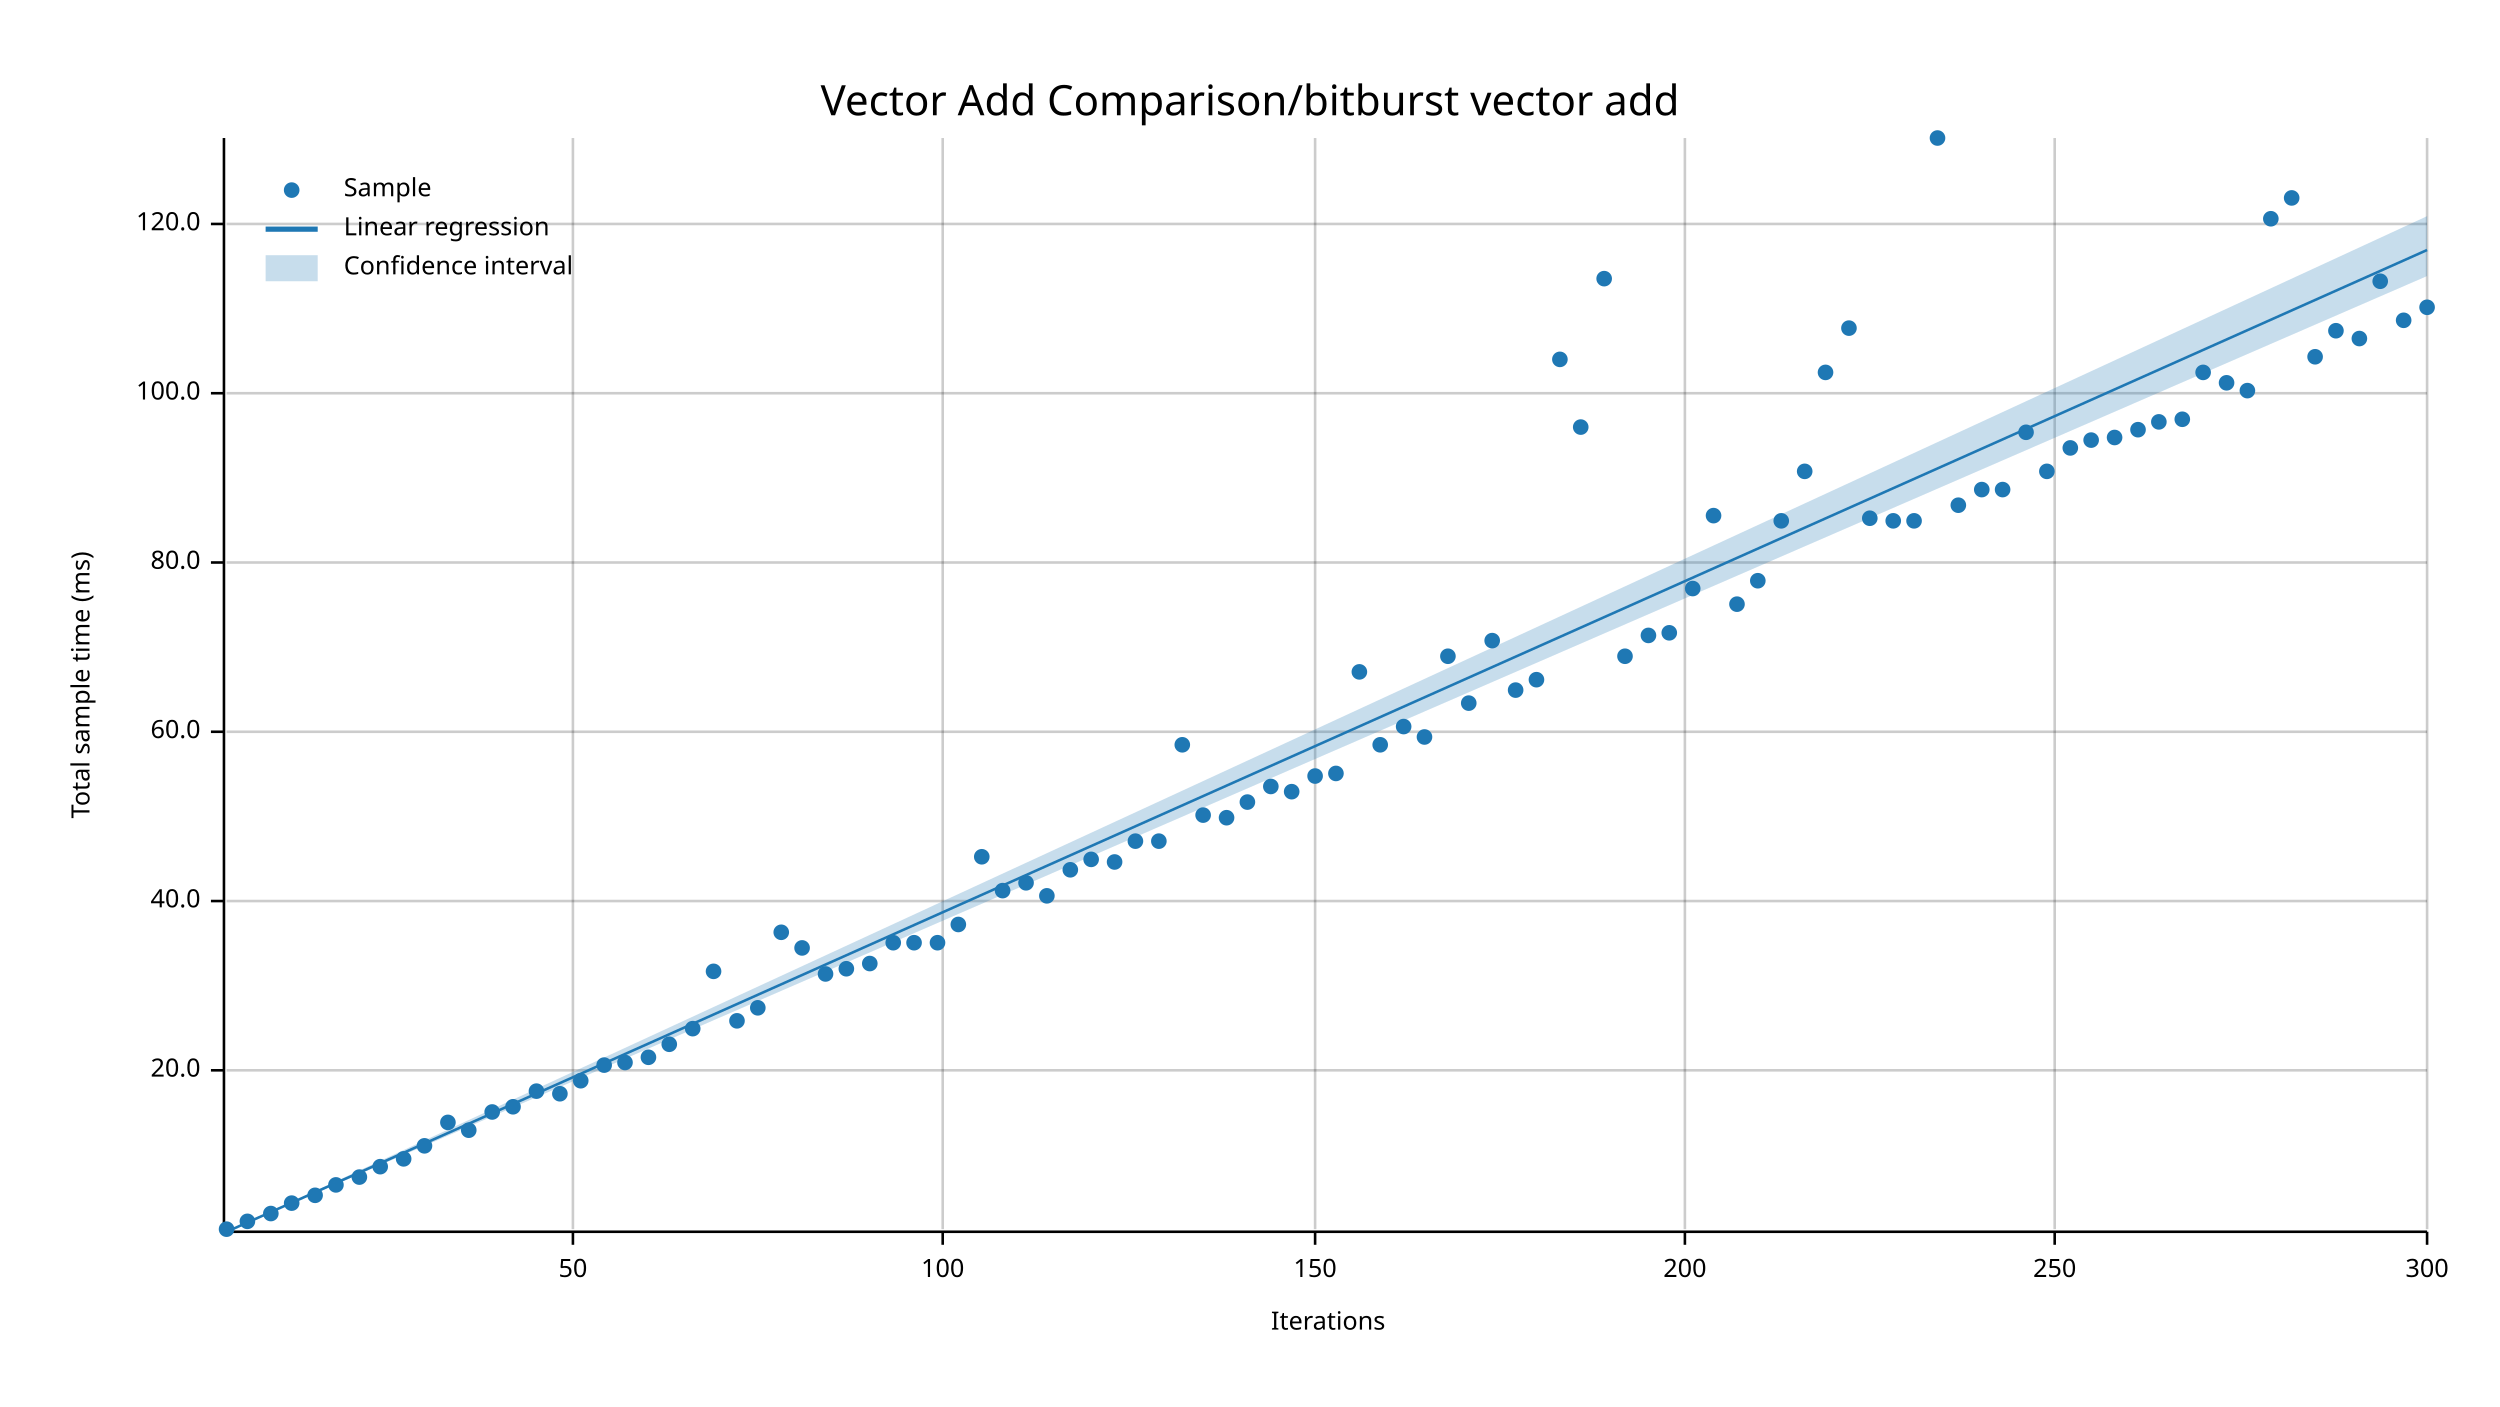
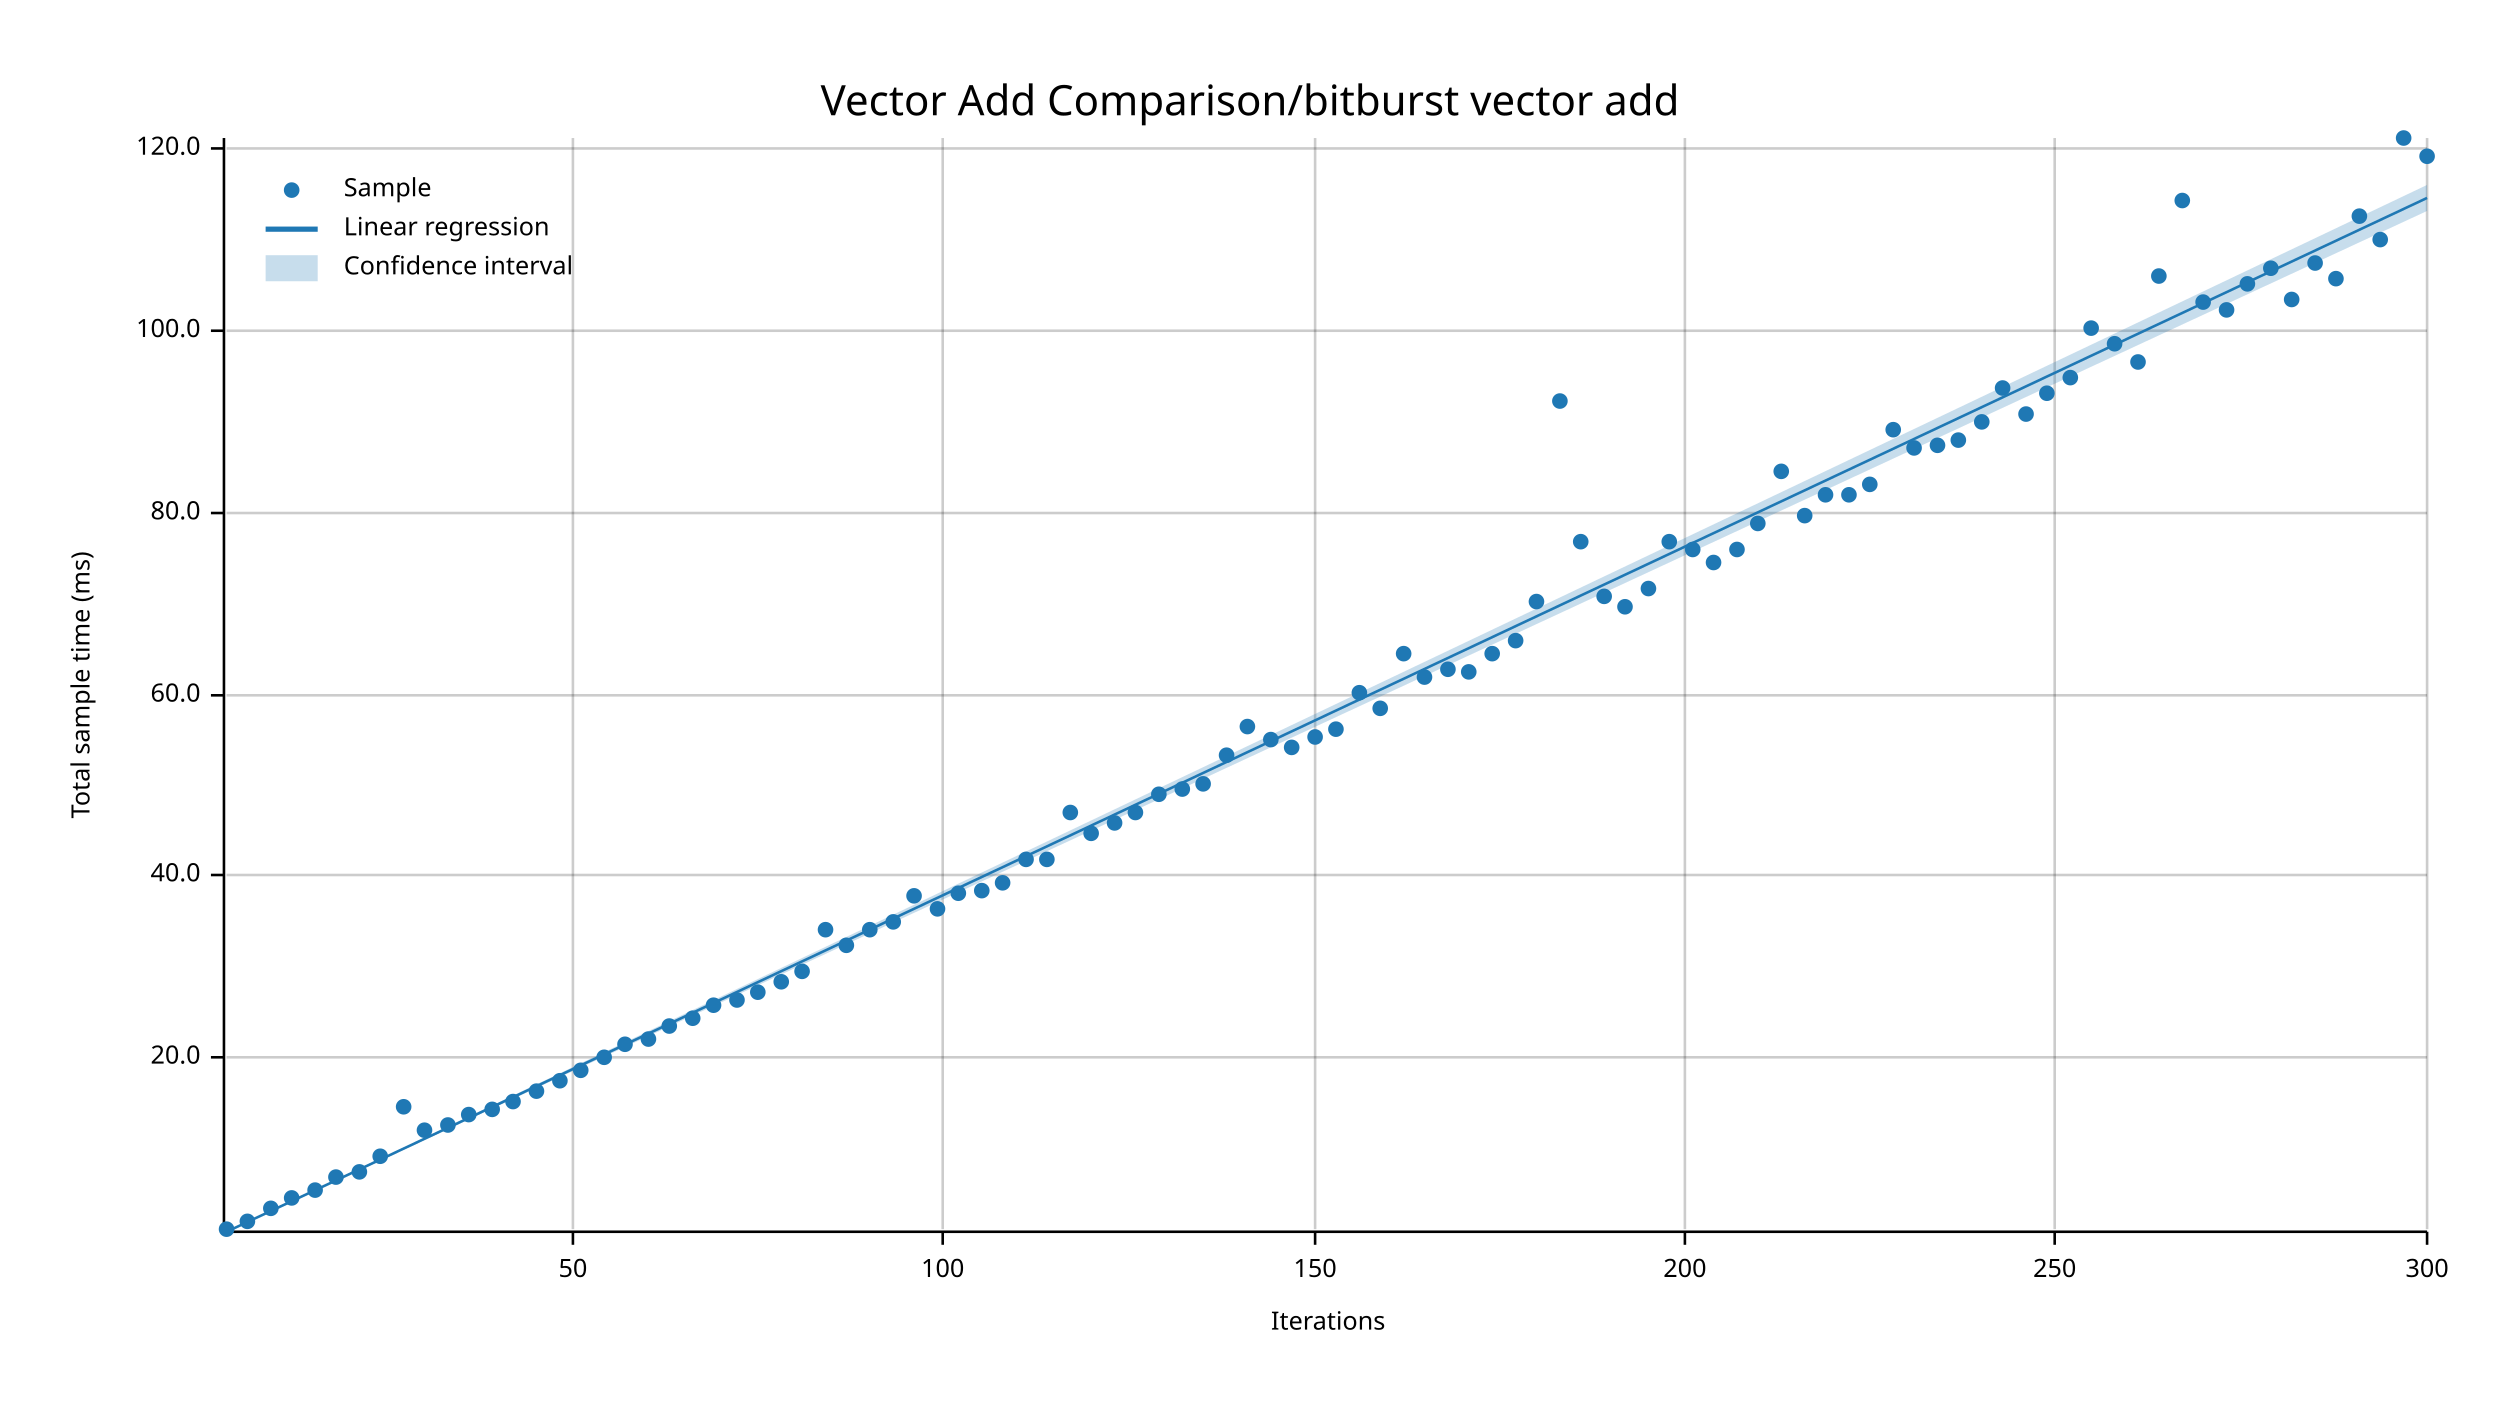
<svg xmlns="http://www.w3.org/2000/svg" width="960" height="540" viewBox="0 0 960 540">
  <text x="480" y="32" dy="0.76em" text-anchor="middle" font-family="sans-serif" font-size="16.129" opacity="1" fill="#000000">
Vector Add Comparison/bitburst vector add
</text>
  <text x="27" y="263" dy="0.76em" text-anchor="middle" font-family="sans-serif" font-size="9.677" opacity="1" fill="#000000" transform="rotate(270, 27, 263)">
Total sample time (ms)
</text>
  <text x="510" y="513" dy="-0.5ex" text-anchor="middle" font-family="sans-serif" font-size="9.677" opacity="1" fill="#000000">
Iterations
</text>
  <line opacity="0.2" stroke="#000000" stroke-width="1" x1="220" y1="472" x2="220" y2="53" />
  <line opacity="0.2" stroke="#000000" stroke-width="1" x1="362" y1="472" x2="362" y2="53" />
  <line opacity="0.2" stroke="#000000" stroke-width="1" x1="505" y1="472" x2="505" y2="53" />
  <line opacity="0.2" stroke="#000000" stroke-width="1" x1="647" y1="472" x2="647" y2="53" />
  <line opacity="0.2" stroke="#000000" stroke-width="1" x1="789" y1="472" x2="789" y2="53" />
  <line opacity="0.2" stroke="#000000" stroke-width="1" x1="932" y1="472" x2="932" y2="53" />
-   <line opacity="0.2" stroke="#000000" stroke-width="1" x1="87" y1="411" x2="932" y2="411" />
-   <line opacity="0.2" stroke="#000000" stroke-width="1" x1="87" y1="346" x2="932" y2="346" />
-   <line opacity="0.2" stroke="#000000" stroke-width="1" x1="87" y1="281" x2="932" y2="281" />
-   <line opacity="0.2" stroke="#000000" stroke-width="1" x1="87" y1="216" x2="932" y2="216" />
-   <line opacity="0.2" stroke="#000000" stroke-width="1" x1="87" y1="151" x2="932" y2="151" />
-   <line opacity="0.2" stroke="#000000" stroke-width="1" x1="87" y1="86" x2="932" y2="86" />
+   <line opacity="0.2" stroke="#000000" stroke-width="1" x1="87" y1="406" x2="932" y2="406" />
+   <line opacity="0.2" stroke="#000000" stroke-width="1" x1="87" y1="336" x2="932" y2="336" />
+   <line opacity="0.2" stroke="#000000" stroke-width="1" x1="87" y1="267" x2="932" y2="267" />
+   <line opacity="0.2" stroke="#000000" stroke-width="1" x1="87" y1="197" x2="932" y2="197" />
+   <line opacity="0.2" stroke="#000000" stroke-width="1" x1="87" y1="127" x2="932" y2="127" />
+   <line opacity="0.2" stroke="#000000" stroke-width="1" x1="87" y1="57" x2="932" y2="57" />
  <polyline fill="none" opacity="1" stroke="#000000" stroke-width="1" points="86,53 86,472 " />
-   <text x="77" y="411" dy="0.5ex" text-anchor="end" font-family="sans-serif" font-size="9.677" opacity="1" fill="#000000">
+   <text x="77" y="406" dy="0.5ex" text-anchor="end" font-family="sans-serif" font-size="9.677" opacity="1" fill="#000000">
20.0
</text>
-   <polyline fill="none" opacity="1" stroke="#000000" stroke-width="1" points="81,411 86,411 " />
-   <text x="77" y="346" dy="0.5ex" text-anchor="end" font-family="sans-serif" font-size="9.677" opacity="1" fill="#000000">
+   <polyline fill="none" opacity="1" stroke="#000000" stroke-width="1" points="81,406 86,406 " />
+   <text x="77" y="336" dy="0.5ex" text-anchor="end" font-family="sans-serif" font-size="9.677" opacity="1" fill="#000000">
40.0
</text>
-   <polyline fill="none" opacity="1" stroke="#000000" stroke-width="1" points="81,346 86,346 " />
-   <text x="77" y="281" dy="0.5ex" text-anchor="end" font-family="sans-serif" font-size="9.677" opacity="1" fill="#000000">
+   <polyline fill="none" opacity="1" stroke="#000000" stroke-width="1" points="81,336 86,336 " />
+   <text x="77" y="267" dy="0.5ex" text-anchor="end" font-family="sans-serif" font-size="9.677" opacity="1" fill="#000000">
60.0
</text>
-   <polyline fill="none" opacity="1" stroke="#000000" stroke-width="1" points="81,281 86,281 " />
-   <text x="77" y="216" dy="0.5ex" text-anchor="end" font-family="sans-serif" font-size="9.677" opacity="1" fill="#000000">
+   <polyline fill="none" opacity="1" stroke="#000000" stroke-width="1" points="81,267 86,267 " />
+   <text x="77" y="197" dy="0.5ex" text-anchor="end" font-family="sans-serif" font-size="9.677" opacity="1" fill="#000000">
80.0
</text>
-   <polyline fill="none" opacity="1" stroke="#000000" stroke-width="1" points="81,216 86,216 " />
-   <text x="77" y="151" dy="0.5ex" text-anchor="end" font-family="sans-serif" font-size="9.677" opacity="1" fill="#000000">
+   <polyline fill="none" opacity="1" stroke="#000000" stroke-width="1" points="81,197 86,197 " />
+   <text x="77" y="127" dy="0.5ex" text-anchor="end" font-family="sans-serif" font-size="9.677" opacity="1" fill="#000000">
100.0
</text>
-   <polyline fill="none" opacity="1" stroke="#000000" stroke-width="1" points="81,151 86,151 " />
-   <text x="77" y="86" dy="0.5ex" text-anchor="end" font-family="sans-serif" font-size="9.677" opacity="1" fill="#000000">
+   <polyline fill="none" opacity="1" stroke="#000000" stroke-width="1" points="81,127 86,127 " />
+   <text x="77" y="57" dy="0.5ex" text-anchor="end" font-family="sans-serif" font-size="9.677" opacity="1" fill="#000000">
120.0
</text>
-   <polyline fill="none" opacity="1" stroke="#000000" stroke-width="1" points="81,86 86,86 " />
+   <polyline fill="none" opacity="1" stroke="#000000" stroke-width="1" points="81,57 86,57 " />
  <polyline fill="none" opacity="1" stroke="#000000" stroke-width="1" points="87,473 932,473 " />
  <text x="220" y="483" dy="0.76em" text-anchor="middle" font-family="sans-serif" font-size="9.677" opacity="1" fill="#000000">
50
</text>
  <polyline fill="none" opacity="1" stroke="#000000" stroke-width="1" points="220,473 220,478 " />
  <text x="362" y="483" dy="0.76em" text-anchor="middle" font-family="sans-serif" font-size="9.677" opacity="1" fill="#000000">
100
</text>
  <polyline fill="none" opacity="1" stroke="#000000" stroke-width="1" points="362,473 362,478 " />
  <text x="505" y="483" dy="0.76em" text-anchor="middle" font-family="sans-serif" font-size="9.677" opacity="1" fill="#000000">
150
</text>
  <polyline fill="none" opacity="1" stroke="#000000" stroke-width="1" points="505,473 505,478 " />
  <text x="647" y="483" dy="0.76em" text-anchor="middle" font-family="sans-serif" font-size="9.677" opacity="1" fill="#000000">
200
</text>
  <polyline fill="none" opacity="1" stroke="#000000" stroke-width="1" points="647,473 647,478 " />
  <text x="789" y="483" dy="0.76em" text-anchor="middle" font-family="sans-serif" font-size="9.677" opacity="1" fill="#000000">
250
</text>
  <polyline fill="none" opacity="1" stroke="#000000" stroke-width="1" points="789,473 789,478 " />
  <text x="932" y="483" dy="0.76em" text-anchor="middle" font-family="sans-serif" font-size="9.677" opacity="1" fill="#000000">
300
</text>
  <polyline fill="none" opacity="1" stroke="#000000" stroke-width="1" points="932,473 932,478 " />
  <circle cx="87" cy="472" r="3" opacity="1" fill="#1F78B4" stroke="none" stroke-width="1" />
  <circle cx="95" cy="469" r="3" opacity="1" fill="#1F78B4" stroke="none" stroke-width="1" />
-   <circle cx="104" cy="466" r="3" opacity="1" fill="#1F78B4" stroke="none" stroke-width="1" />
-   <circle cx="112" cy="462" r="3" opacity="1" fill="#1F78B4" stroke="none" stroke-width="1" />
-   <circle cx="121" cy="459" r="3" opacity="1" fill="#1F78B4" stroke="none" stroke-width="1" />
-   <circle cx="129" cy="455" r="3" opacity="1" fill="#1F78B4" stroke="none" stroke-width="1" />
-   <circle cx="138" cy="452" r="3" opacity="1" fill="#1F78B4" stroke="none" stroke-width="1" />
-   <circle cx="146" cy="448" r="3" opacity="1" fill="#1F78B4" stroke="none" stroke-width="1" />
-   <circle cx="155" cy="445" r="3" opacity="1" fill="#1F78B4" stroke="none" stroke-width="1" />
-   <circle cx="163" cy="440" r="3" opacity="1" fill="#1F78B4" stroke="none" stroke-width="1" />
-   <circle cx="172" cy="431" r="3" opacity="1" fill="#1F78B4" stroke="none" stroke-width="1" />
-   <circle cx="180" cy="434" r="3" opacity="1" fill="#1F78B4" stroke="none" stroke-width="1" />
-   <circle cx="189" cy="427" r="3" opacity="1" fill="#1F78B4" stroke="none" stroke-width="1" />
-   <circle cx="197" cy="425" r="3" opacity="1" fill="#1F78B4" stroke="none" stroke-width="1" />
+   <circle cx="104" cy="464" r="3" opacity="1" fill="#1F78B4" stroke="none" stroke-width="1" />
+   <circle cx="112" cy="460" r="3" opacity="1" fill="#1F78B4" stroke="none" stroke-width="1" />
+   <circle cx="121" cy="457" r="3" opacity="1" fill="#1F78B4" stroke="none" stroke-width="1" />
+   <circle cx="129" cy="452" r="3" opacity="1" fill="#1F78B4" stroke="none" stroke-width="1" />
+   <circle cx="138" cy="450" r="3" opacity="1" fill="#1F78B4" stroke="none" stroke-width="1" />
+   <circle cx="146" cy="444" r="3" opacity="1" fill="#1F78B4" stroke="none" stroke-width="1" />
+   <circle cx="155" cy="425" r="3" opacity="1" fill="#1F78B4" stroke="none" stroke-width="1" />
+   <circle cx="163" cy="434" r="3" opacity="1" fill="#1F78B4" stroke="none" stroke-width="1" />
+   <circle cx="172" cy="432" r="3" opacity="1" fill="#1F78B4" stroke="none" stroke-width="1" />
+   <circle cx="180" cy="428" r="3" opacity="1" fill="#1F78B4" stroke="none" stroke-width="1" />
+   <circle cx="189" cy="426" r="3" opacity="1" fill="#1F78B4" stroke="none" stroke-width="1" />
+   <circle cx="197" cy="423" r="3" opacity="1" fill="#1F78B4" stroke="none" stroke-width="1" />
  <circle cx="206" cy="419" r="3" opacity="1" fill="#1F78B4" stroke="none" stroke-width="1" />
-   <circle cx="215" cy="420" r="3" opacity="1" fill="#1F78B4" stroke="none" stroke-width="1" />
-   <circle cx="223" cy="415" r="3" opacity="1" fill="#1F78B4" stroke="none" stroke-width="1" />
-   <circle cx="232" cy="409" r="3" opacity="1" fill="#1F78B4" stroke="none" stroke-width="1" />
-   <circle cx="240" cy="408" r="3" opacity="1" fill="#1F78B4" stroke="none" stroke-width="1" />
-   <circle cx="249" cy="406" r="3" opacity="1" fill="#1F78B4" stroke="none" stroke-width="1" />
-   <circle cx="257" cy="401" r="3" opacity="1" fill="#1F78B4" stroke="none" stroke-width="1" />
-   <circle cx="266" cy="395" r="3" opacity="1" fill="#1F78B4" stroke="none" stroke-width="1" />
-   <circle cx="274" cy="373" r="3" opacity="1" fill="#1F78B4" stroke="none" stroke-width="1" />
-   <circle cx="283" cy="392" r="3" opacity="1" fill="#1F78B4" stroke="none" stroke-width="1" />
-   <circle cx="291" cy="387" r="3" opacity="1" fill="#1F78B4" stroke="none" stroke-width="1" />
-   <circle cx="300" cy="358" r="3" opacity="1" fill="#1F78B4" stroke="none" stroke-width="1" />
-   <circle cx="308" cy="364" r="3" opacity="1" fill="#1F78B4" stroke="none" stroke-width="1" />
-   <circle cx="317" cy="374" r="3" opacity="1" fill="#1F78B4" stroke="none" stroke-width="1" />
-   <circle cx="325" cy="372" r="3" opacity="1" fill="#1F78B4" stroke="none" stroke-width="1" />
-   <circle cx="334" cy="370" r="3" opacity="1" fill="#1F78B4" stroke="none" stroke-width="1" />
-   <circle cx="343" cy="362" r="3" opacity="1" fill="#1F78B4" stroke="none" stroke-width="1" />
-   <circle cx="351" cy="362" r="3" opacity="1" fill="#1F78B4" stroke="none" stroke-width="1" />
-   <circle cx="360" cy="362" r="3" opacity="1" fill="#1F78B4" stroke="none" stroke-width="1" />
-   <circle cx="368" cy="355" r="3" opacity="1" fill="#1F78B4" stroke="none" stroke-width="1" />
-   <circle cx="377" cy="329" r="3" opacity="1" fill="#1F78B4" stroke="none" stroke-width="1" />
-   <circle cx="385" cy="342" r="3" opacity="1" fill="#1F78B4" stroke="none" stroke-width="1" />
-   <circle cx="394" cy="339" r="3" opacity="1" fill="#1F78B4" stroke="none" stroke-width="1" />
-   <circle cx="402" cy="344" r="3" opacity="1" fill="#1F78B4" stroke="none" stroke-width="1" />
-   <circle cx="411" cy="334" r="3" opacity="1" fill="#1F78B4" stroke="none" stroke-width="1" />
-   <circle cx="419" cy="330" r="3" opacity="1" fill="#1F78B4" stroke="none" stroke-width="1" />
-   <circle cx="428" cy="331" r="3" opacity="1" fill="#1F78B4" stroke="none" stroke-width="1" />
-   <circle cx="436" cy="323" r="3" opacity="1" fill="#1F78B4" stroke="none" stroke-width="1" />
-   <circle cx="445" cy="323" r="3" opacity="1" fill="#1F78B4" stroke="none" stroke-width="1" />
-   <circle cx="454" cy="286" r="3" opacity="1" fill="#1F78B4" stroke="none" stroke-width="1" />
-   <circle cx="462" cy="313" r="3" opacity="1" fill="#1F78B4" stroke="none" stroke-width="1" />
-   <circle cx="471" cy="314" r="3" opacity="1" fill="#1F78B4" stroke="none" stroke-width="1" />
-   <circle cx="479" cy="308" r="3" opacity="1" fill="#1F78B4" stroke="none" stroke-width="1" />
-   <circle cx="488" cy="302" r="3" opacity="1" fill="#1F78B4" stroke="none" stroke-width="1" />
-   <circle cx="496" cy="304" r="3" opacity="1" fill="#1F78B4" stroke="none" stroke-width="1" />
-   <circle cx="505" cy="298" r="3" opacity="1" fill="#1F78B4" stroke="none" stroke-width="1" />
-   <circle cx="513" cy="297" r="3" opacity="1" fill="#1F78B4" stroke="none" stroke-width="1" />
-   <circle cx="522" cy="258" r="3" opacity="1" fill="#1F78B4" stroke="none" stroke-width="1" />
-   <circle cx="530" cy="286" r="3" opacity="1" fill="#1F78B4" stroke="none" stroke-width="1" />
-   <circle cx="539" cy="279" r="3" opacity="1" fill="#1F78B4" stroke="none" stroke-width="1" />
-   <circle cx="547" cy="283" r="3" opacity="1" fill="#1F78B4" stroke="none" stroke-width="1" />
-   <circle cx="556" cy="252" r="3" opacity="1" fill="#1F78B4" stroke="none" stroke-width="1" />
-   <circle cx="564" cy="270" r="3" opacity="1" fill="#1F78B4" stroke="none" stroke-width="1" />
-   <circle cx="573" cy="246" r="3" opacity="1" fill="#1F78B4" stroke="none" stroke-width="1" />
-   <circle cx="582" cy="265" r="3" opacity="1" fill="#1F78B4" stroke="none" stroke-width="1" />
-   <circle cx="590" cy="261" r="3" opacity="1" fill="#1F78B4" stroke="none" stroke-width="1" />
-   <circle cx="599" cy="138" r="3" opacity="1" fill="#1F78B4" stroke="none" stroke-width="1" />
-   <circle cx="607" cy="164" r="3" opacity="1" fill="#1F78B4" stroke="none" stroke-width="1" />
-   <circle cx="616" cy="107" r="3" opacity="1" fill="#1F78B4" stroke="none" stroke-width="1" />
-   <circle cx="624" cy="252" r="3" opacity="1" fill="#1F78B4" stroke="none" stroke-width="1" />
-   <circle cx="633" cy="244" r="3" opacity="1" fill="#1F78B4" stroke="none" stroke-width="1" />
-   <circle cx="641" cy="243" r="3" opacity="1" fill="#1F78B4" stroke="none" stroke-width="1" />
-   <circle cx="650" cy="226" r="3" opacity="1" fill="#1F78B4" stroke="none" stroke-width="1" />
-   <circle cx="658" cy="198" r="3" opacity="1" fill="#1F78B4" stroke="none" stroke-width="1" />
-   <circle cx="667" cy="232" r="3" opacity="1" fill="#1F78B4" stroke="none" stroke-width="1" />
-   <circle cx="675" cy="223" r="3" opacity="1" fill="#1F78B4" stroke="none" stroke-width="1" />
-   <circle cx="684" cy="200" r="3" opacity="1" fill="#1F78B4" stroke="none" stroke-width="1" />
-   <circle cx="693" cy="181" r="3" opacity="1" fill="#1F78B4" stroke="none" stroke-width="1" />
-   <circle cx="701" cy="143" r="3" opacity="1" fill="#1F78B4" stroke="none" stroke-width="1" />
-   <circle cx="710" cy="126" r="3" opacity="1" fill="#1F78B4" stroke="none" stroke-width="1" />
-   <circle cx="718" cy="199" r="3" opacity="1" fill="#1F78B4" stroke="none" stroke-width="1" />
-   <circle cx="727" cy="200" r="3" opacity="1" fill="#1F78B4" stroke="none" stroke-width="1" />
-   <circle cx="735" cy="200" r="3" opacity="1" fill="#1F78B4" stroke="none" stroke-width="1" />
-   <circle cx="744" cy="53" r="3" opacity="1" fill="#1F78B4" stroke="none" stroke-width="1" />
-   <circle cx="752" cy="194" r="3" opacity="1" fill="#1F78B4" stroke="none" stroke-width="1" />
-   <circle cx="761" cy="188" r="3" opacity="1" fill="#1F78B4" stroke="none" stroke-width="1" />
-   <circle cx="769" cy="188" r="3" opacity="1" fill="#1F78B4" stroke="none" stroke-width="1" />
-   <circle cx="778" cy="166" r="3" opacity="1" fill="#1F78B4" stroke="none" stroke-width="1" />
-   <circle cx="786" cy="181" r="3" opacity="1" fill="#1F78B4" stroke="none" stroke-width="1" />
-   <circle cx="795" cy="172" r="3" opacity="1" fill="#1F78B4" stroke="none" stroke-width="1" />
-   <circle cx="803" cy="169" r="3" opacity="1" fill="#1F78B4" stroke="none" stroke-width="1" />
-   <circle cx="812" cy="168" r="3" opacity="1" fill="#1F78B4" stroke="none" stroke-width="1" />
-   <circle cx="821" cy="165" r="3" opacity="1" fill="#1F78B4" stroke="none" stroke-width="1" />
-   <circle cx="829" cy="162" r="3" opacity="1" fill="#1F78B4" stroke="none" stroke-width="1" />
-   <circle cx="838" cy="161" r="3" opacity="1" fill="#1F78B4" stroke="none" stroke-width="1" />
-   <circle cx="846" cy="143" r="3" opacity="1" fill="#1F78B4" stroke="none" stroke-width="1" />
-   <circle cx="855" cy="147" r="3" opacity="1" fill="#1F78B4" stroke="none" stroke-width="1" />
-   <circle cx="863" cy="150" r="3" opacity="1" fill="#1F78B4" stroke="none" stroke-width="1" />
-   <circle cx="872" cy="84" r="3" opacity="1" fill="#1F78B4" stroke="none" stroke-width="1" />
-   <circle cx="880" cy="76" r="3" opacity="1" fill="#1F78B4" stroke="none" stroke-width="1" />
-   <circle cx="889" cy="137" r="3" opacity="1" fill="#1F78B4" stroke="none" stroke-width="1" />
-   <circle cx="897" cy="127" r="3" opacity="1" fill="#1F78B4" stroke="none" stroke-width="1" />
-   <circle cx="906" cy="130" r="3" opacity="1" fill="#1F78B4" stroke="none" stroke-width="1" />
-   <circle cx="914" cy="108" r="3" opacity="1" fill="#1F78B4" stroke="none" stroke-width="1" />
-   <circle cx="923" cy="123" r="3" opacity="1" fill="#1F78B4" stroke="none" stroke-width="1" />
-   <circle cx="932" cy="118" r="3" opacity="1" fill="#1F78B4" stroke="none" stroke-width="1" />
-   <polyline fill="none" opacity="1" stroke="#1F78B4" stroke-width="1" points="87,473 932,96 " />
-   <polygon opacity="0.25" fill="#1F78B4" points="87,473 932,106 932,83 " />
+   <circle cx="215" cy="415" r="3" opacity="1" fill="#1F78B4" stroke="none" stroke-width="1" />
+   <circle cx="223" cy="411" r="3" opacity="1" fill="#1F78B4" stroke="none" stroke-width="1" />
+   <circle cx="232" cy="406" r="3" opacity="1" fill="#1F78B4" stroke="none" stroke-width="1" />
+   <circle cx="240" cy="401" r="3" opacity="1" fill="#1F78B4" stroke="none" stroke-width="1" />
+   <circle cx="249" cy="399" r="3" opacity="1" fill="#1F78B4" stroke="none" stroke-width="1" />
+   <circle cx="257" cy="394" r="3" opacity="1" fill="#1F78B4" stroke="none" stroke-width="1" />
+   <circle cx="266" cy="391" r="3" opacity="1" fill="#1F78B4" stroke="none" stroke-width="1" />
+   <circle cx="274" cy="386" r="3" opacity="1" fill="#1F78B4" stroke="none" stroke-width="1" />
+   <circle cx="283" cy="384" r="3" opacity="1" fill="#1F78B4" stroke="none" stroke-width="1" />
+   <circle cx="291" cy="381" r="3" opacity="1" fill="#1F78B4" stroke="none" stroke-width="1" />
+   <circle cx="300" cy="377" r="3" opacity="1" fill="#1F78B4" stroke="none" stroke-width="1" />
+   <circle cx="308" cy="373" r="3" opacity="1" fill="#1F78B4" stroke="none" stroke-width="1" />
+   <circle cx="317" cy="357" r="3" opacity="1" fill="#1F78B4" stroke="none" stroke-width="1" />
+   <circle cx="325" cy="363" r="3" opacity="1" fill="#1F78B4" stroke="none" stroke-width="1" />
+   <circle cx="334" cy="357" r="3" opacity="1" fill="#1F78B4" stroke="none" stroke-width="1" />
+   <circle cx="343" cy="354" r="3" opacity="1" fill="#1F78B4" stroke="none" stroke-width="1" />
+   <circle cx="351" cy="344" r="3" opacity="1" fill="#1F78B4" stroke="none" stroke-width="1" />
+   <circle cx="360" cy="349" r="3" opacity="1" fill="#1F78B4" stroke="none" stroke-width="1" />
+   <circle cx="368" cy="343" r="3" opacity="1" fill="#1F78B4" stroke="none" stroke-width="1" />
+   <circle cx="377" cy="342" r="3" opacity="1" fill="#1F78B4" stroke="none" stroke-width="1" />
+   <circle cx="385" cy="339" r="3" opacity="1" fill="#1F78B4" stroke="none" stroke-width="1" />
+   <circle cx="394" cy="330" r="3" opacity="1" fill="#1F78B4" stroke="none" stroke-width="1" />
+   <circle cx="402" cy="330" r="3" opacity="1" fill="#1F78B4" stroke="none" stroke-width="1" />
+   <circle cx="411" cy="312" r="3" opacity="1" fill="#1F78B4" stroke="none" stroke-width="1" />
+   <circle cx="419" cy="320" r="3" opacity="1" fill="#1F78B4" stroke="none" stroke-width="1" />
+   <circle cx="428" cy="316" r="3" opacity="1" fill="#1F78B4" stroke="none" stroke-width="1" />
+   <circle cx="436" cy="312" r="3" opacity="1" fill="#1F78B4" stroke="none" stroke-width="1" />
+   <circle cx="445" cy="305" r="3" opacity="1" fill="#1F78B4" stroke="none" stroke-width="1" />
+   <circle cx="454" cy="303" r="3" opacity="1" fill="#1F78B4" stroke="none" stroke-width="1" />
+   <circle cx="462" cy="301" r="3" opacity="1" fill="#1F78B4" stroke="none" stroke-width="1" />
+   <circle cx="471" cy="290" r="3" opacity="1" fill="#1F78B4" stroke="none" stroke-width="1" />
+   <circle cx="479" cy="279" r="3" opacity="1" fill="#1F78B4" stroke="none" stroke-width="1" />
+   <circle cx="488" cy="284" r="3" opacity="1" fill="#1F78B4" stroke="none" stroke-width="1" />
+   <circle cx="496" cy="287" r="3" opacity="1" fill="#1F78B4" stroke="none" stroke-width="1" />
+   <circle cx="505" cy="283" r="3" opacity="1" fill="#1F78B4" stroke="none" stroke-width="1" />
+   <circle cx="513" cy="280" r="3" opacity="1" fill="#1F78B4" stroke="none" stroke-width="1" />
+   <circle cx="522" cy="266" r="3" opacity="1" fill="#1F78B4" stroke="none" stroke-width="1" />
+   <circle cx="530" cy="272" r="3" opacity="1" fill="#1F78B4" stroke="none" stroke-width="1" />
+   <circle cx="539" cy="251" r="3" opacity="1" fill="#1F78B4" stroke="none" stroke-width="1" />
+   <circle cx="547" cy="260" r="3" opacity="1" fill="#1F78B4" stroke="none" stroke-width="1" />
+   <circle cx="556" cy="257" r="3" opacity="1" fill="#1F78B4" stroke="none" stroke-width="1" />
+   <circle cx="564" cy="258" r="3" opacity="1" fill="#1F78B4" stroke="none" stroke-width="1" />
+   <circle cx="573" cy="251" r="3" opacity="1" fill="#1F78B4" stroke="none" stroke-width="1" />
+   <circle cx="582" cy="246" r="3" opacity="1" fill="#1F78B4" stroke="none" stroke-width="1" />
+   <circle cx="590" cy="231" r="3" opacity="1" fill="#1F78B4" stroke="none" stroke-width="1" />
+   <circle cx="599" cy="154" r="3" opacity="1" fill="#1F78B4" stroke="none" stroke-width="1" />
+   <circle cx="607" cy="208" r="3" opacity="1" fill="#1F78B4" stroke="none" stroke-width="1" />
+   <circle cx="616" cy="229" r="3" opacity="1" fill="#1F78B4" stroke="none" stroke-width="1" />
+   <circle cx="624" cy="233" r="3" opacity="1" fill="#1F78B4" stroke="none" stroke-width="1" />
+   <circle cx="633" cy="226" r="3" opacity="1" fill="#1F78B4" stroke="none" stroke-width="1" />
+   <circle cx="641" cy="208" r="3" opacity="1" fill="#1F78B4" stroke="none" stroke-width="1" />
+   <circle cx="650" cy="211" r="3" opacity="1" fill="#1F78B4" stroke="none" stroke-width="1" />
+   <circle cx="658" cy="216" r="3" opacity="1" fill="#1F78B4" stroke="none" stroke-width="1" />
+   <circle cx="667" cy="211" r="3" opacity="1" fill="#1F78B4" stroke="none" stroke-width="1" />
+   <circle cx="675" cy="201" r="3" opacity="1" fill="#1F78B4" stroke="none" stroke-width="1" />
+   <circle cx="684" cy="181" r="3" opacity="1" fill="#1F78B4" stroke="none" stroke-width="1" />
+   <circle cx="693" cy="198" r="3" opacity="1" fill="#1F78B4" stroke="none" stroke-width="1" />
+   <circle cx="701" cy="190" r="3" opacity="1" fill="#1F78B4" stroke="none" stroke-width="1" />
+   <circle cx="710" cy="190" r="3" opacity="1" fill="#1F78B4" stroke="none" stroke-width="1" />
+   <circle cx="718" cy="186" r="3" opacity="1" fill="#1F78B4" stroke="none" stroke-width="1" />
+   <circle cx="727" cy="165" r="3" opacity="1" fill="#1F78B4" stroke="none" stroke-width="1" />
+   <circle cx="735" cy="172" r="3" opacity="1" fill="#1F78B4" stroke="none" stroke-width="1" />
+   <circle cx="744" cy="171" r="3" opacity="1" fill="#1F78B4" stroke="none" stroke-width="1" />
+   <circle cx="752" cy="169" r="3" opacity="1" fill="#1F78B4" stroke="none" stroke-width="1" />
+   <circle cx="761" cy="162" r="3" opacity="1" fill="#1F78B4" stroke="none" stroke-width="1" />
+   <circle cx="769" cy="149" r="3" opacity="1" fill="#1F78B4" stroke="none" stroke-width="1" />
+   <circle cx="778" cy="159" r="3" opacity="1" fill="#1F78B4" stroke="none" stroke-width="1" />
+   <circle cx="786" cy="151" r="3" opacity="1" fill="#1F78B4" stroke="none" stroke-width="1" />
+   <circle cx="795" cy="145" r="3" opacity="1" fill="#1F78B4" stroke="none" stroke-width="1" />
+   <circle cx="803" cy="126" r="3" opacity="1" fill="#1F78B4" stroke="none" stroke-width="1" />
+   <circle cx="812" cy="132" r="3" opacity="1" fill="#1F78B4" stroke="none" stroke-width="1" />
+   <circle cx="821" cy="139" r="3" opacity="1" fill="#1F78B4" stroke="none" stroke-width="1" />
+   <circle cx="829" cy="106" r="3" opacity="1" fill="#1F78B4" stroke="none" stroke-width="1" />
+   <circle cx="838" cy="77" r="3" opacity="1" fill="#1F78B4" stroke="none" stroke-width="1" />
+   <circle cx="846" cy="116" r="3" opacity="1" fill="#1F78B4" stroke="none" stroke-width="1" />
+   <circle cx="855" cy="119" r="3" opacity="1" fill="#1F78B4" stroke="none" stroke-width="1" />
+   <circle cx="863" cy="109" r="3" opacity="1" fill="#1F78B4" stroke="none" stroke-width="1" />
+   <circle cx="872" cy="103" r="3" opacity="1" fill="#1F78B4" stroke="none" stroke-width="1" />
+   <circle cx="880" cy="115" r="3" opacity="1" fill="#1F78B4" stroke="none" stroke-width="1" />
+   <circle cx="889" cy="101" r="3" opacity="1" fill="#1F78B4" stroke="none" stroke-width="1" />
+   <circle cx="897" cy="107" r="3" opacity="1" fill="#1F78B4" stroke="none" stroke-width="1" />
+   <circle cx="906" cy="83" r="3" opacity="1" fill="#1F78B4" stroke="none" stroke-width="1" />
+   <circle cx="914" cy="92" r="3" opacity="1" fill="#1F78B4" stroke="none" stroke-width="1" />
+   <circle cx="923" cy="53" r="3" opacity="1" fill="#1F78B4" stroke="none" stroke-width="1" />
+   <circle cx="932" cy="60" r="3" opacity="1" fill="#1F78B4" stroke="none" stroke-width="1" />
+   <polyline fill="none" opacity="1" stroke="#1F78B4" stroke-width="1" points="87,473 932,76 " />
+   <polygon opacity="0.25" fill="#1F78B4" points="87,473 932,81 932,71 " />
  <text x="132" y="68" dy="0.76em" text-anchor="start" font-family="sans-serif" font-size="9.677" opacity="1" fill="#000000">
Sample
</text>
  <text x="132" y="83" dy="0.76em" text-anchor="start" font-family="sans-serif" font-size="9.677" opacity="1" fill="#000000">
Linear regression
</text>
  <text x="132" y="98" dy="0.76em" text-anchor="start" font-family="sans-serif" font-size="9.677" opacity="1" fill="#000000">
Confidence interval
</text>
  <circle cx="112" cy="73" r="3" opacity="1" fill="#1F78B4" stroke="none" stroke-width="1" />
  <polyline fill="none" opacity="1" stroke="#1F78B4" stroke-width="2" points="102,88 122,88 " />
  <rect x="102" y="98" width="20" height="10" opacity="0.25" fill="#1F78B4" stroke="none" />
</svg>
